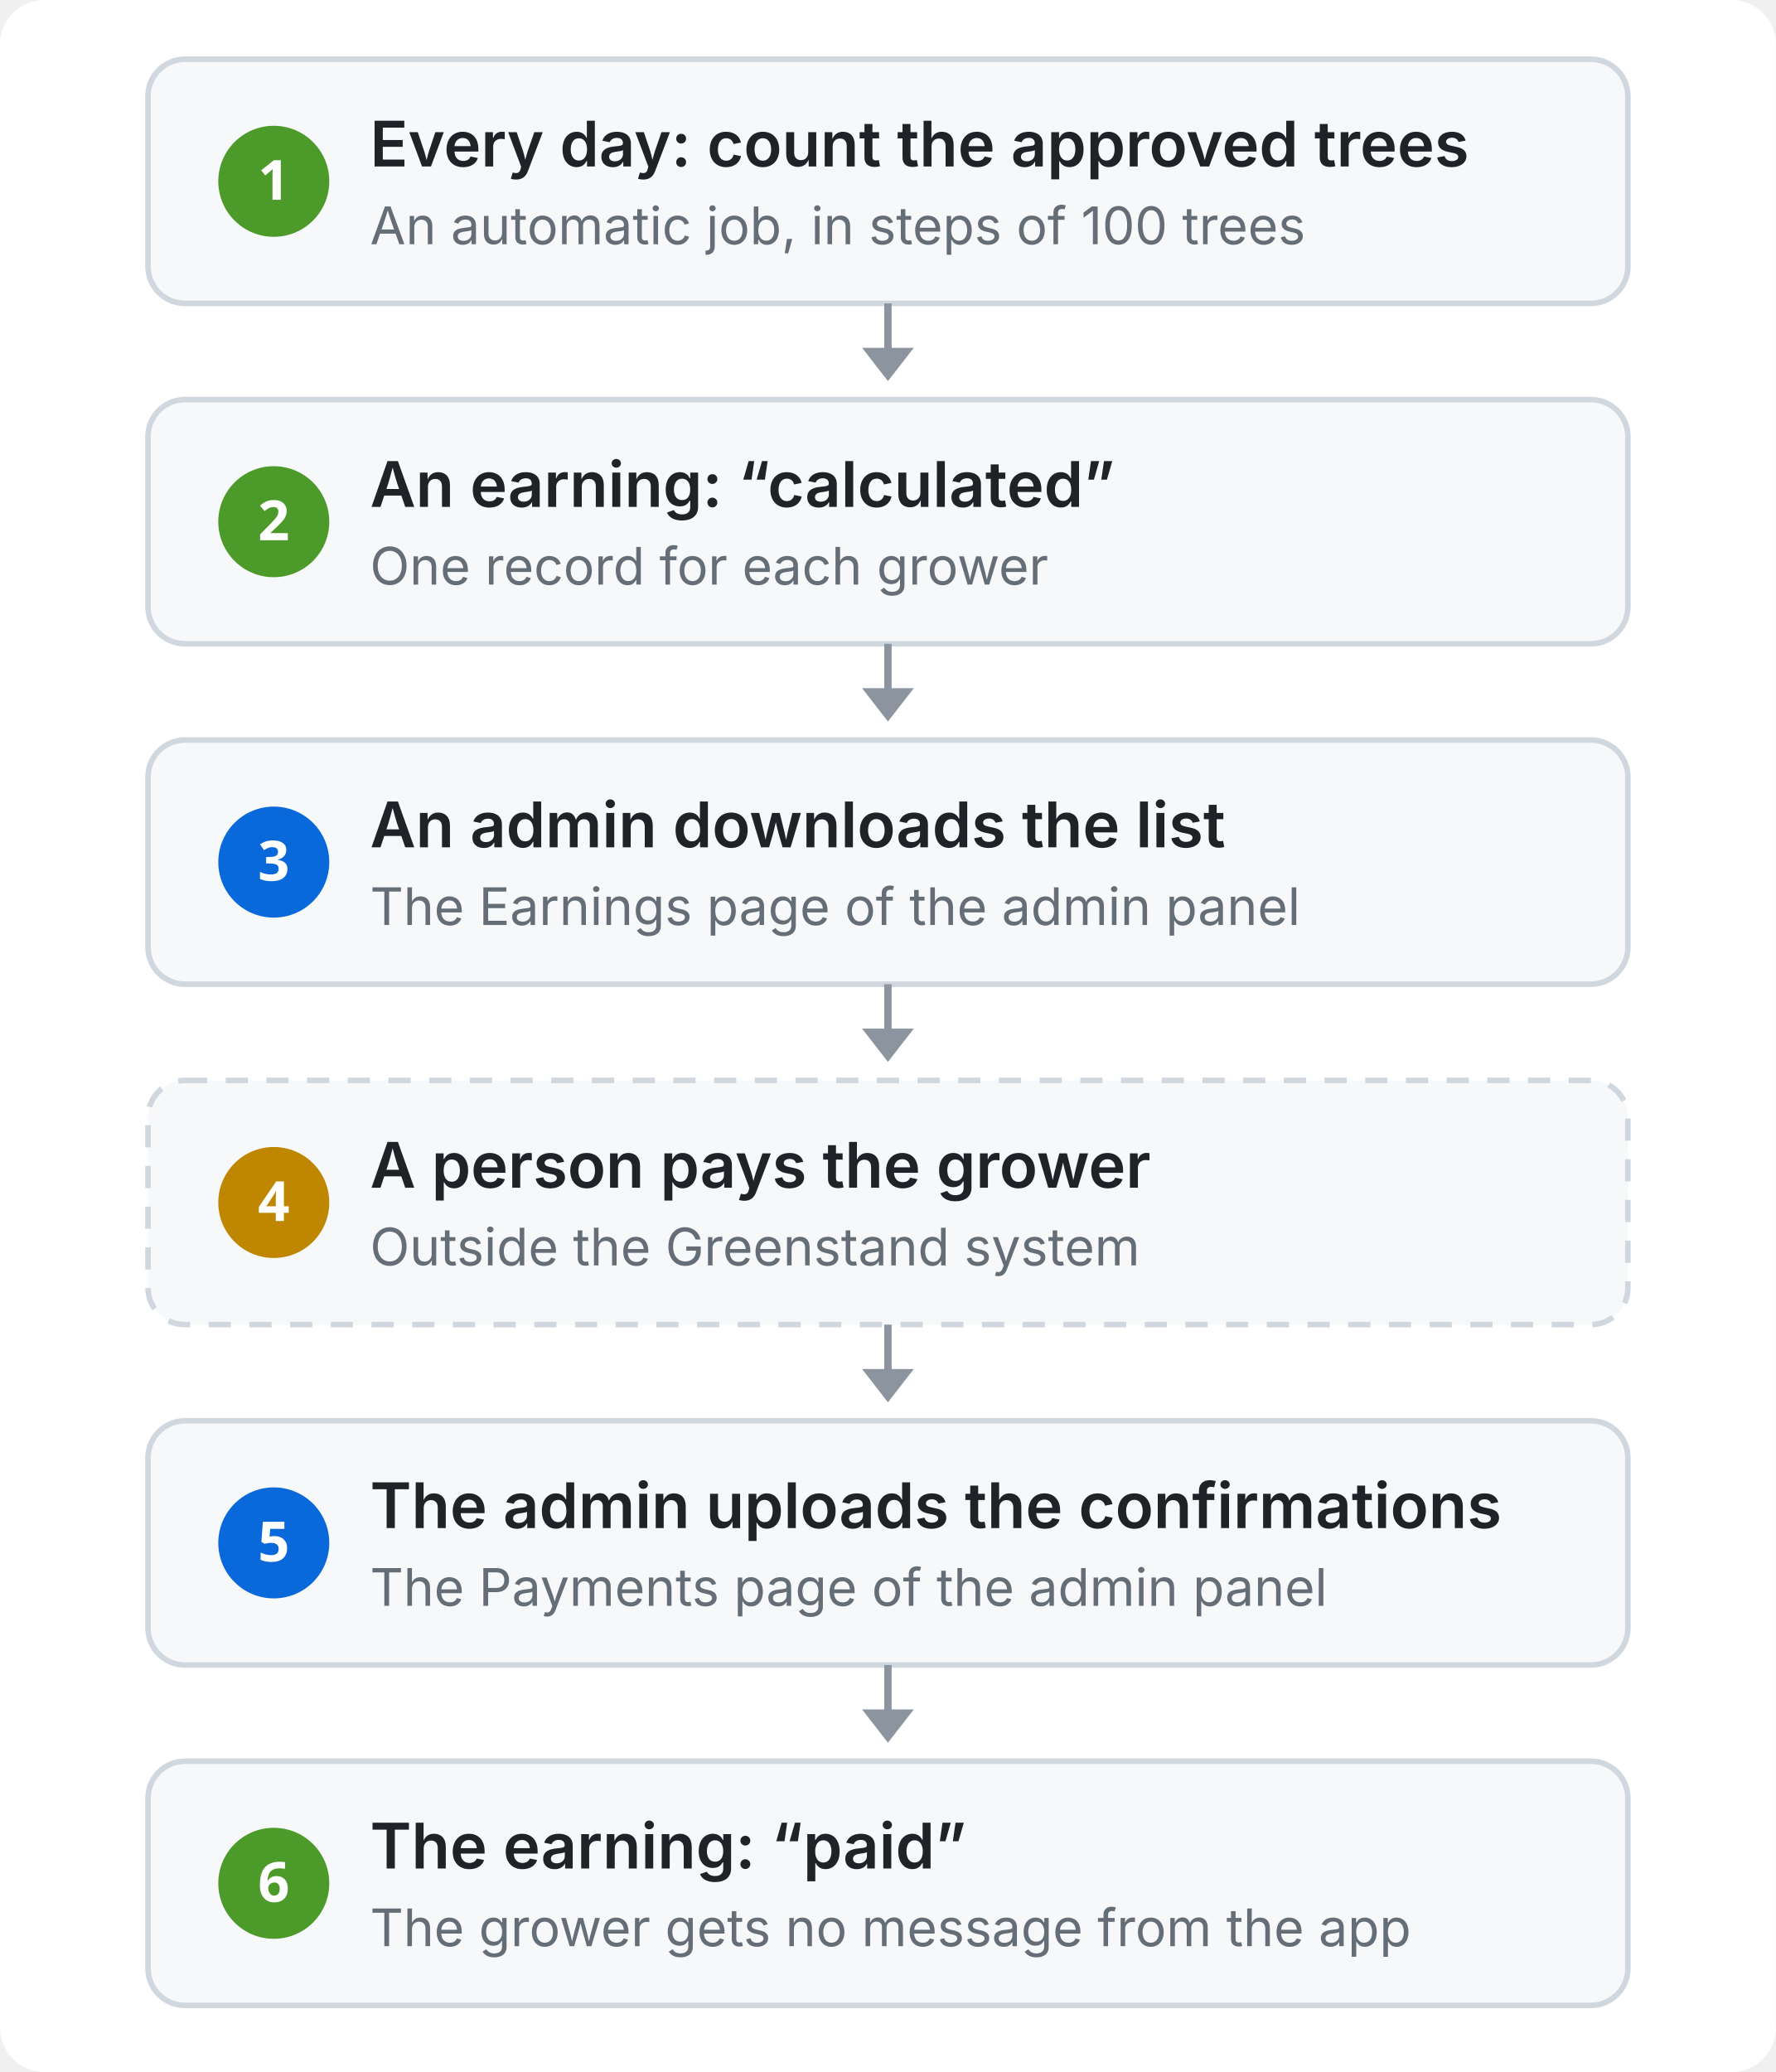
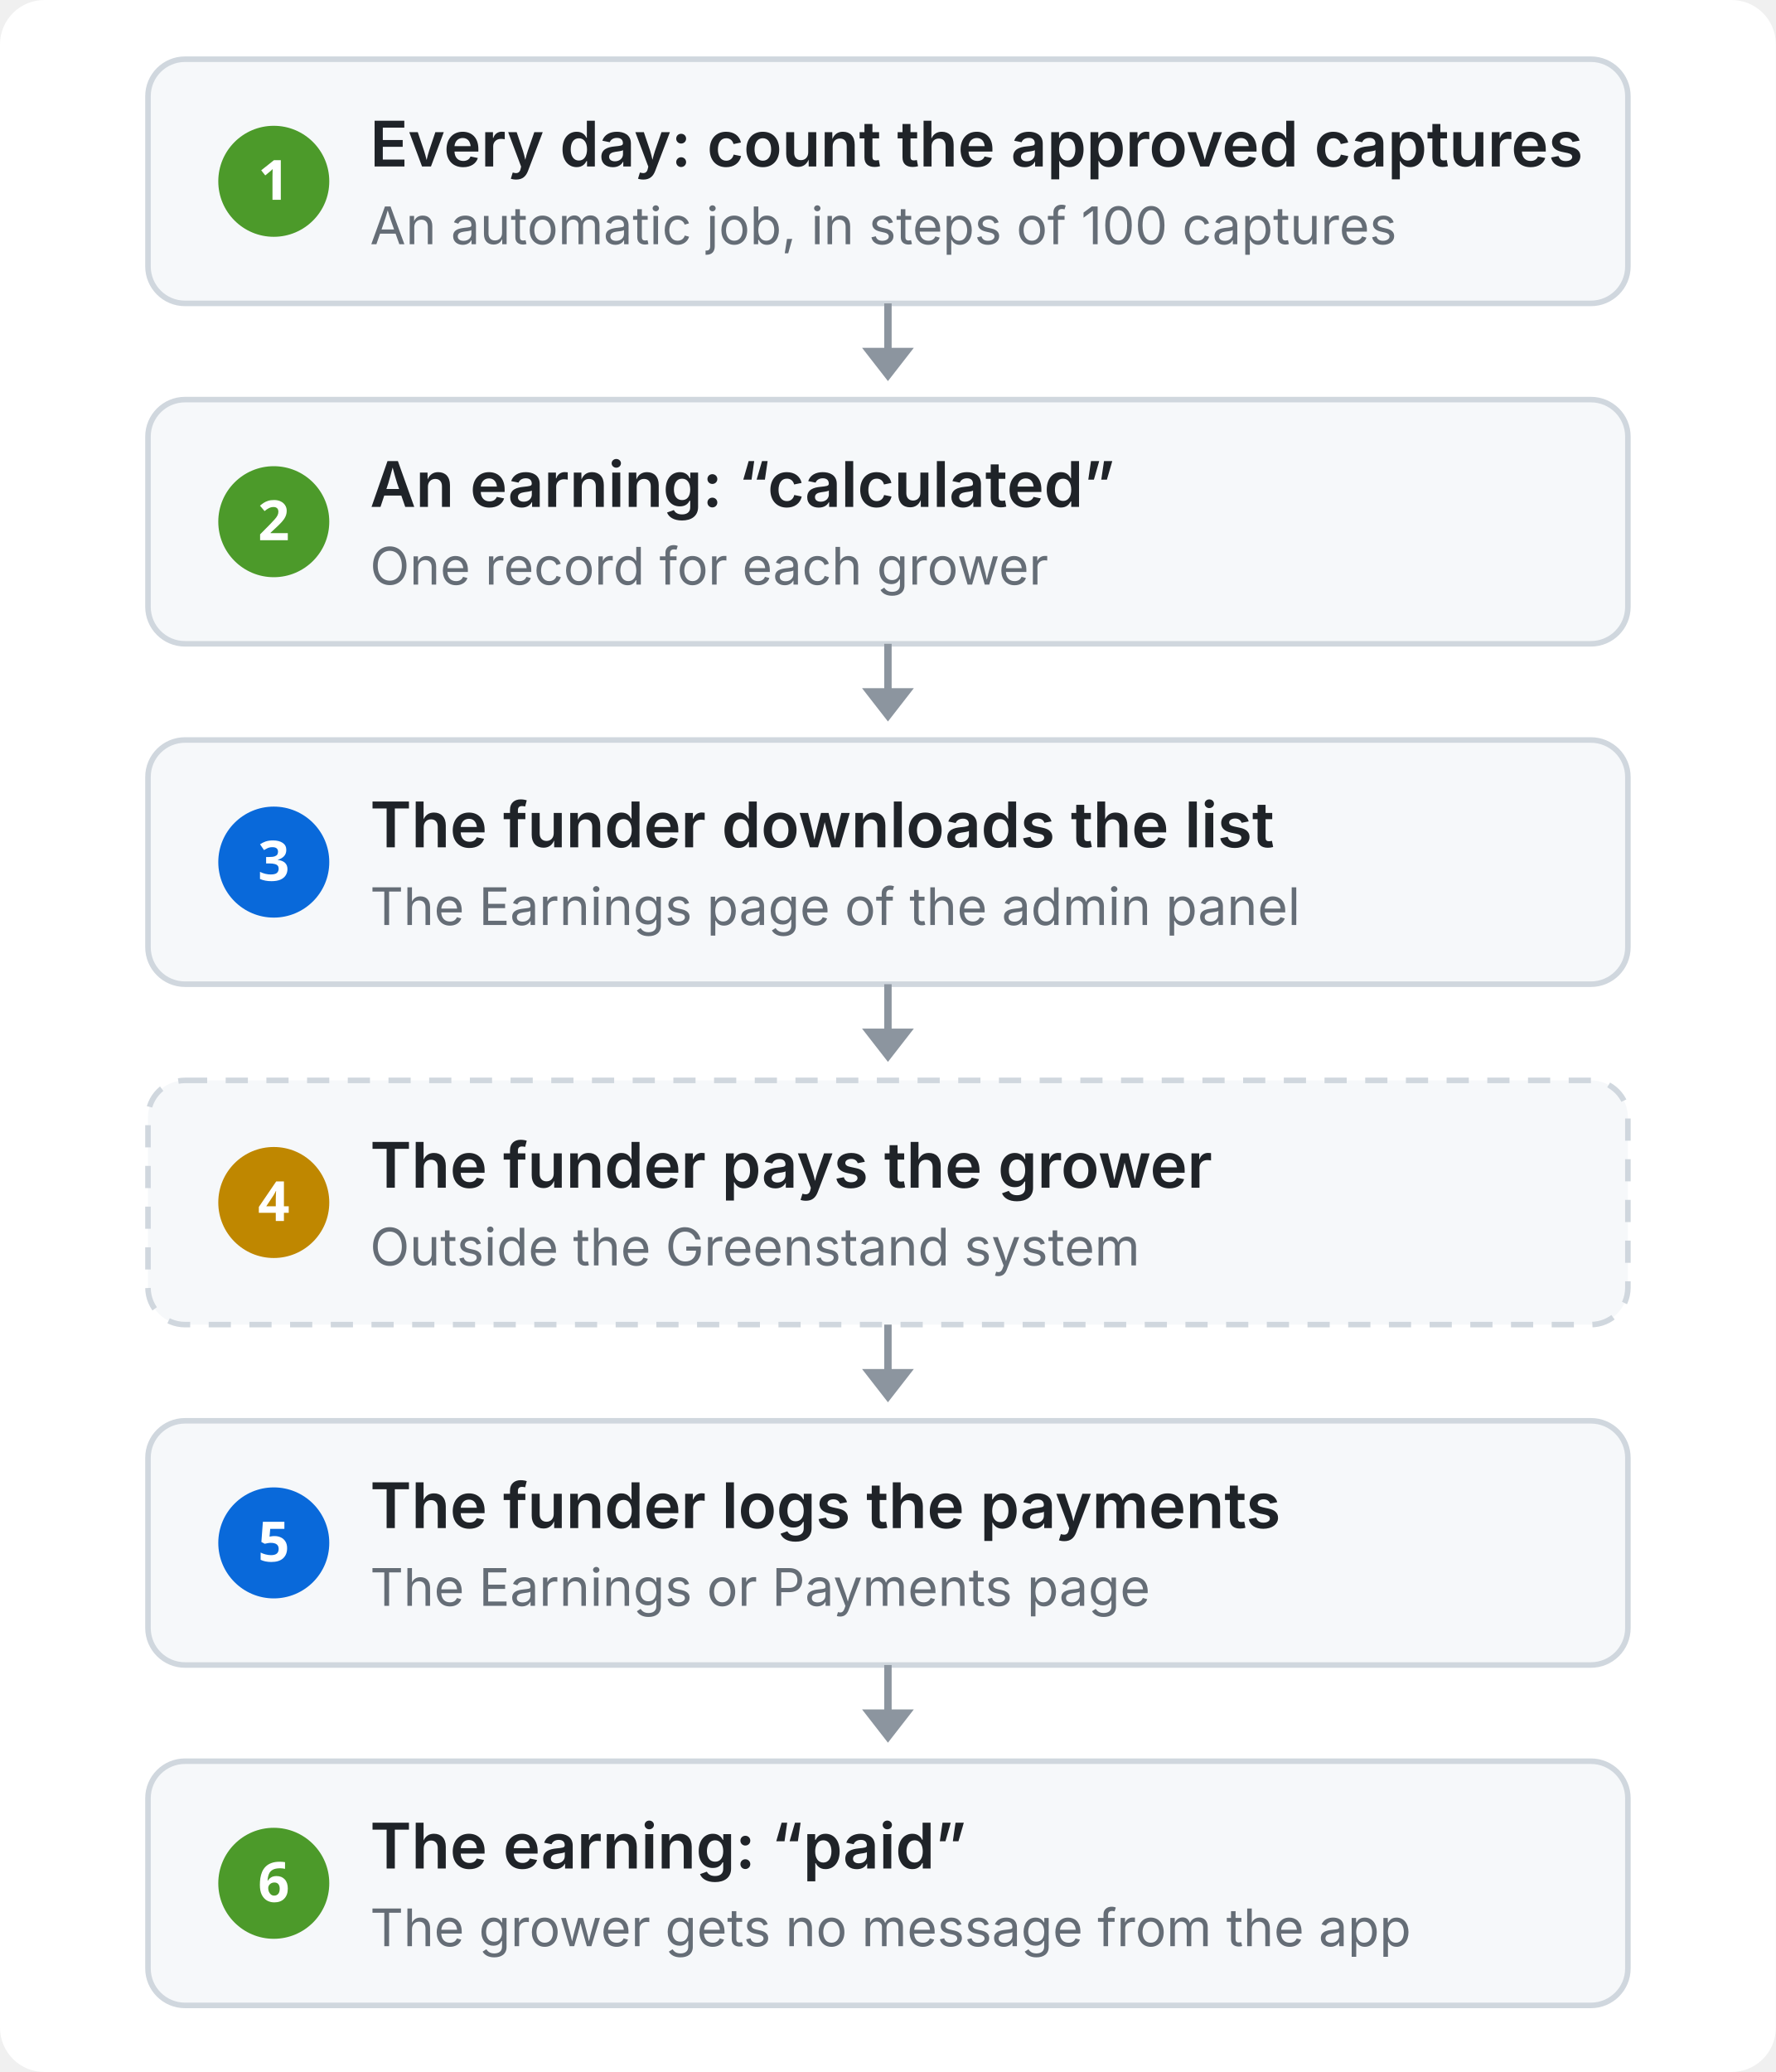
<svg xmlns="http://www.w3.org/2000/svg" viewBox="0 0 480 560" role="img" aria-labelledby="t">
  <style>
  .bg{fill:#ffffff}.card{fill:#f6f8fa;stroke:#d0d7de;stroke-width:1.5}.line{stroke:#8c959f;stroke-width:2;fill:none}
  .t{font:600 17px system-ui,-apple-system,"Segoe UI",sans-serif;fill:#1f2328}.s{font:14px system-ui,-apple-system,"Segoe UI",sans-serif;fill:#656d76}
  .mono{font:13px ui-monospace,Menlo,monospace;fill:#656d76}.num{font:700 15px system-ui,sans-serif;fill:#ffffff}
  .g{fill:#4c9a2a}.gl{fill:#dafbe1}.a{fill:#bf8700}.al{fill:#fff8c5}.r{fill:#cf222e}.b{fill:#0969da}.bl{fill:#ddf4ff}.w{fill:#ffffff}
  .tree1{fill:#4c9a2a}.trunk{fill:#8a6a3b}.dash{stroke-dasharray:6 5}
  @media (prefers-color-scheme: dark){.bg{fill:#0d1117}.card{fill:#161b22;stroke:#30363d}.t{fill:#e6edf3}.s,.mono{fill:#8b949e}
  .gl{fill:#12261e}.al{fill:#272115}.bl{fill:#0c2d6b}.line{stroke:#6e7681}.w{fill:#0d1117}}
</style>
  <rect class="bg" width="480" height="560" rx="12" />
  <rect class="card" x="40" y="16" width="400" height="66" rx="10" />
  <circle class="g" cx="74" cy="49" r="15" />
  <text class="num" x="74" y="54" text-anchor="middle">1</text>
-   <text class="t" x="100" y="45">Every day: count the approved trees</text>
-   <text class="s" x="100" y="66">An automatic job, in steps of 100 trees</text>
+   <text class="t" x="100" y="45">Every day: count the approved captures</text>
+   <text class="s" x="100" y="66">An automatic job, in steps of 100 captures</text>
  <path class="line" d="M240 82v14" />
  <path d="M233 94l7 9 7-9z" fill="#8c959f" />
  <rect class="card" x="40" y="108" width="400" height="66" rx="10" />
  <circle class="g" cx="74" cy="141" r="15" />
  <text class="num" x="74" y="146" text-anchor="middle">2</text>
  <text class="t" x="100" y="137">An earning: “calculated”</text>
  <text class="s" x="100" y="158">One record for each grower</text>
  <path class="line" d="M240 174v14" />
  <path d="M233 186l7 9 7-9z" fill="#8c959f" />
  <rect class="card" x="40" y="200" width="400" height="66" rx="10" />
  <circle class="b" cx="74" cy="233" r="15" />
  <text class="num" x="74" y="238" text-anchor="middle">3</text>
-   <text class="t" x="100" y="229">An admin downloads the list</text>
+   <text class="t" x="100" y="229">The funder downloads the list</text>
  <text class="s" x="100" y="250">The Earnings page of the admin panel</text>
  <path class="line" d="M240 266v14" />
  <path d="M233 278l7 9 7-9z" fill="#8c959f" />
  <rect class="card dash" x="40" y="292" width="400" height="66" rx="10" />
  <circle class="a" cx="74" cy="325" r="15" />
  <text class="num" x="74" y="330" text-anchor="middle">4</text>
-   <text class="t" x="100" y="321">A person pays the grower</text>
+   <text class="t" x="100" y="321">The funder pays the grower</text>
  <text class="s" x="100" y="342">Outside the Greenstand system</text>
  <path class="line" d="M240 358v14" />
  <path d="M233 370l7 9 7-9z" fill="#8c959f" />
  <rect class="card" x="40" y="384" width="400" height="66" rx="10" />
  <circle class="b" cx="74" cy="417" r="15" />
  <text class="num" x="74" y="422" text-anchor="middle">5</text>
-   <text class="t" x="100" y="413">The admin uploads the confirmations</text>
-   <text class="s" x="100" y="434">The Payments page of the admin panel</text>
+   <text class="t" x="100" y="413">The funder logs the payments</text>
+   <text class="s" x="100" y="434">The Earnings or Payments page</text>
  <path class="line" d="M240 450v14" />
  <path d="M233 462l7 9 7-9z" fill="#8c959f" />
  <rect class="card" x="40" y="476" width="400" height="66" rx="10" />
  <circle class="g" cx="74" cy="509" r="15" />
  <text class="num" x="74" y="514" text-anchor="middle">6</text>
  <text class="t" x="100" y="505">The earning: “paid”</text>
  <text class="s" x="100" y="526">The grower gets no message from the app</text>
</svg>
